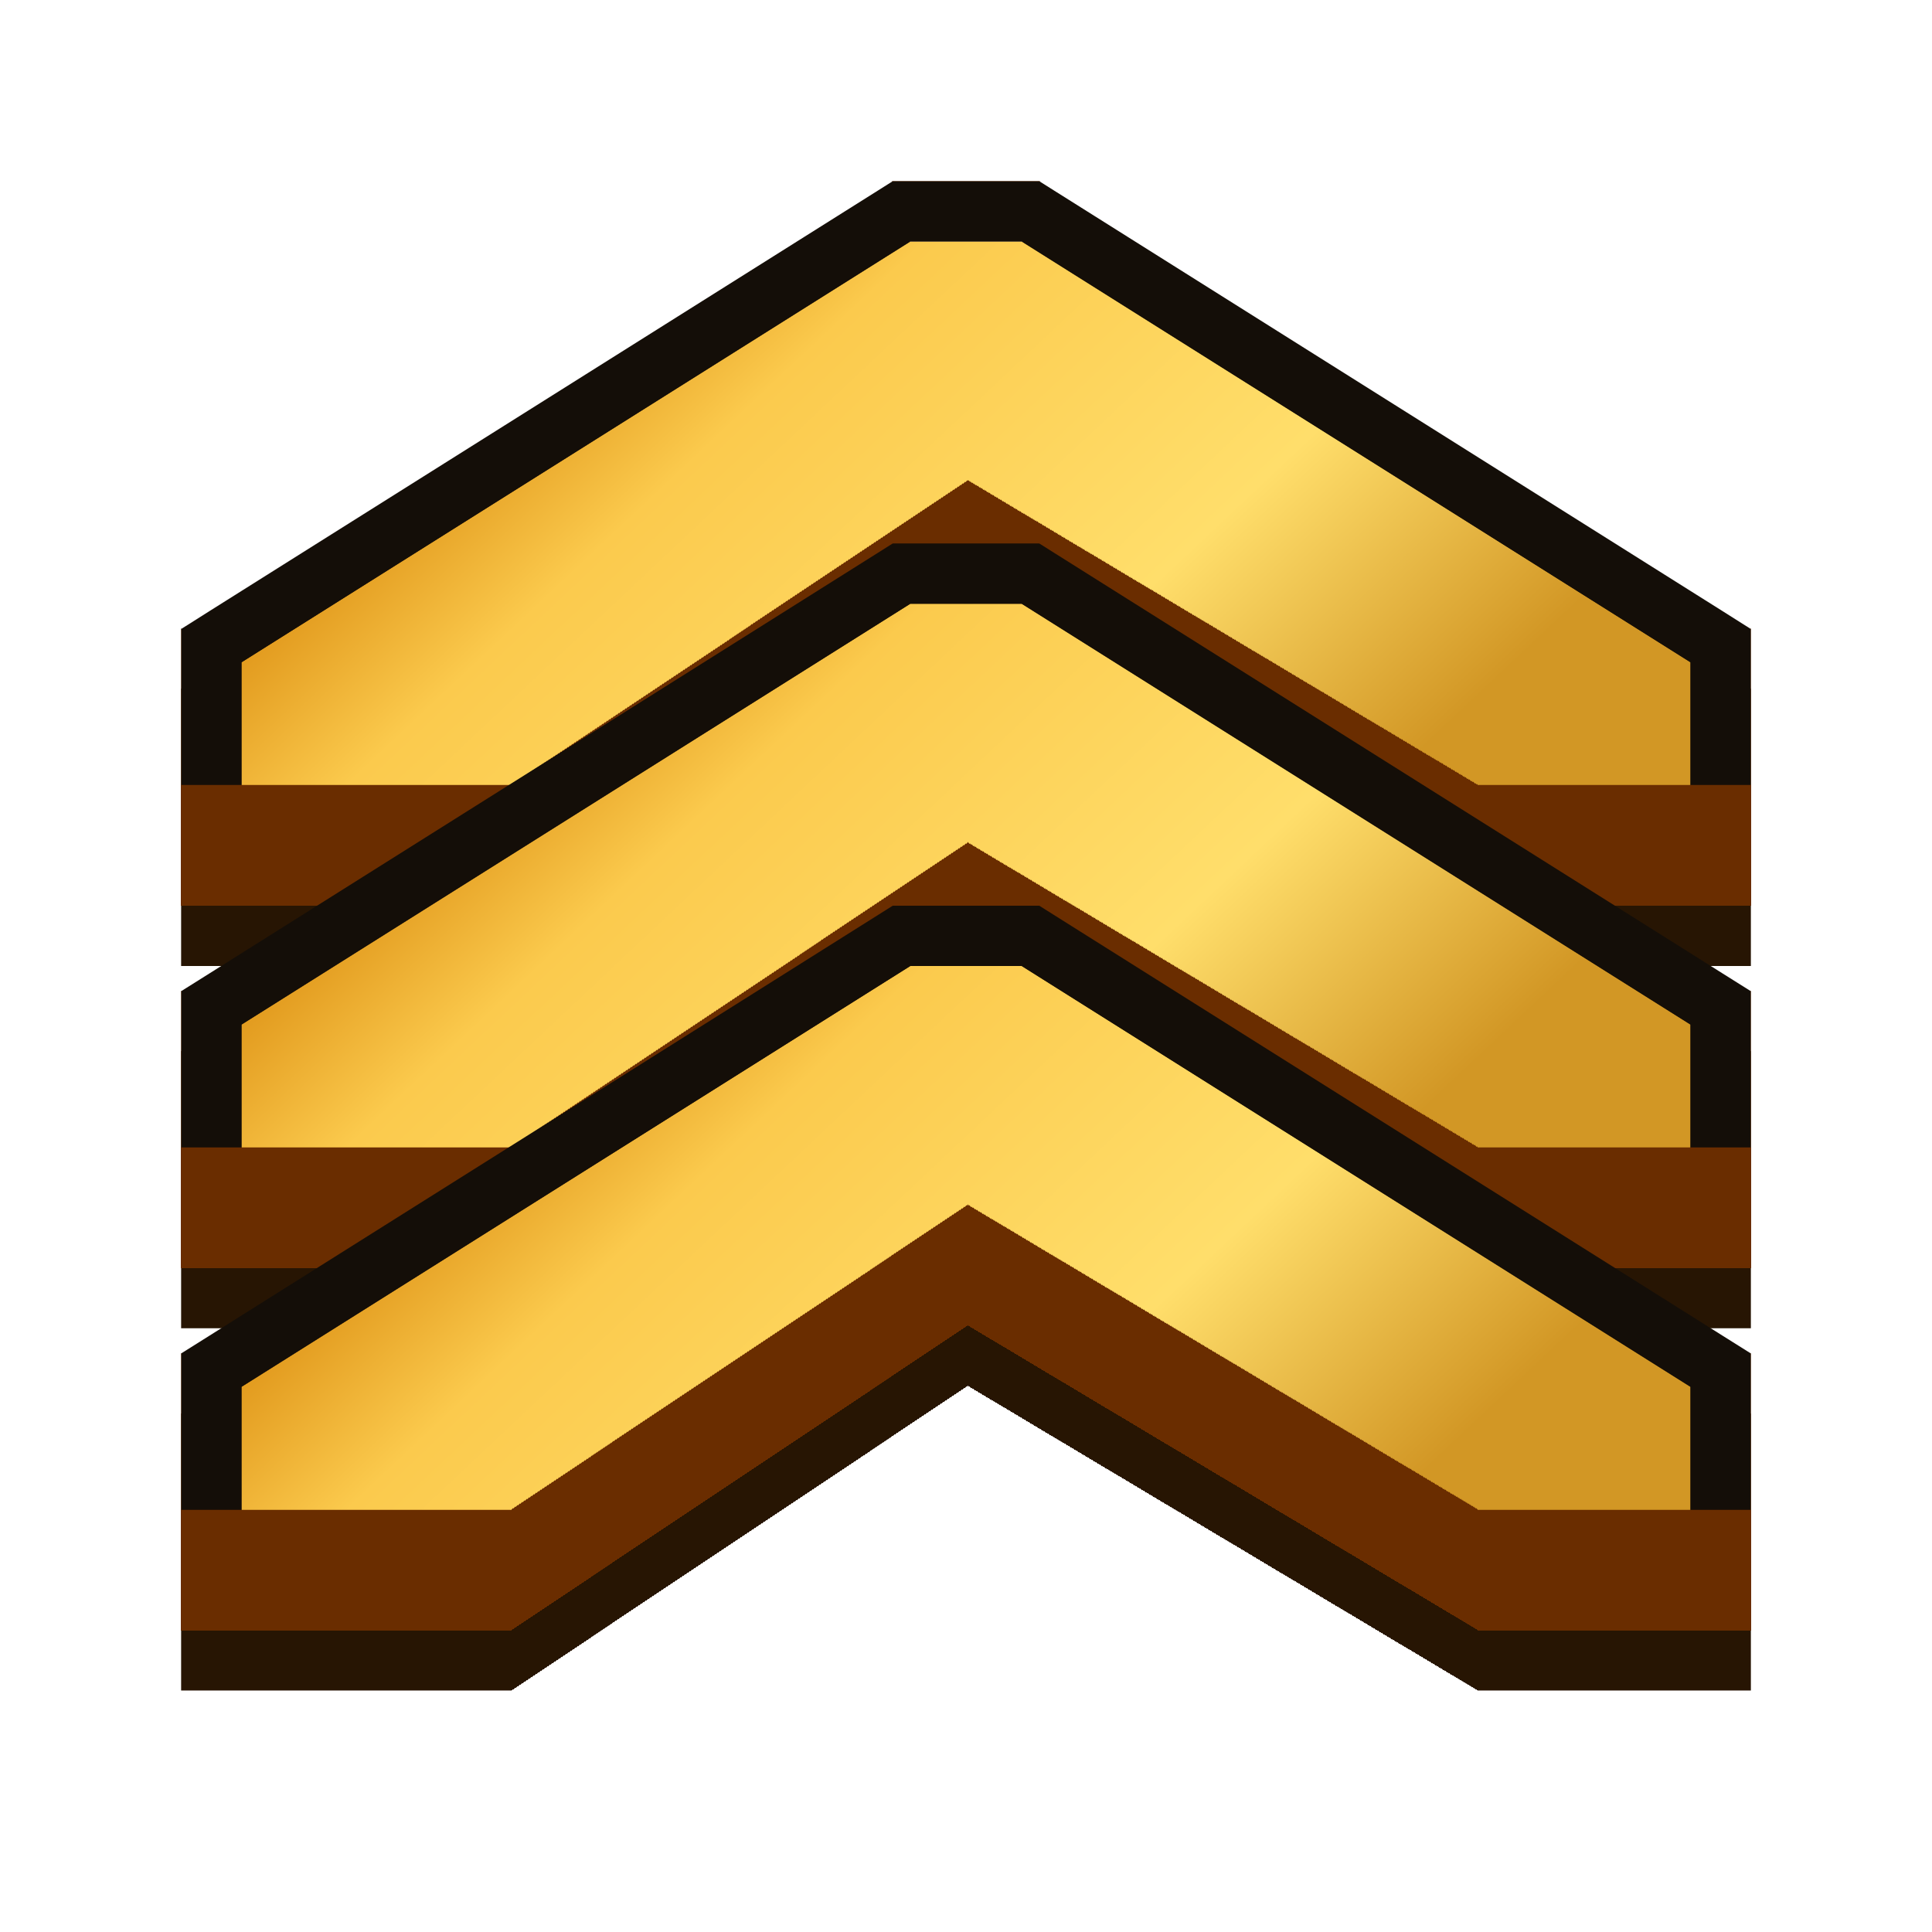
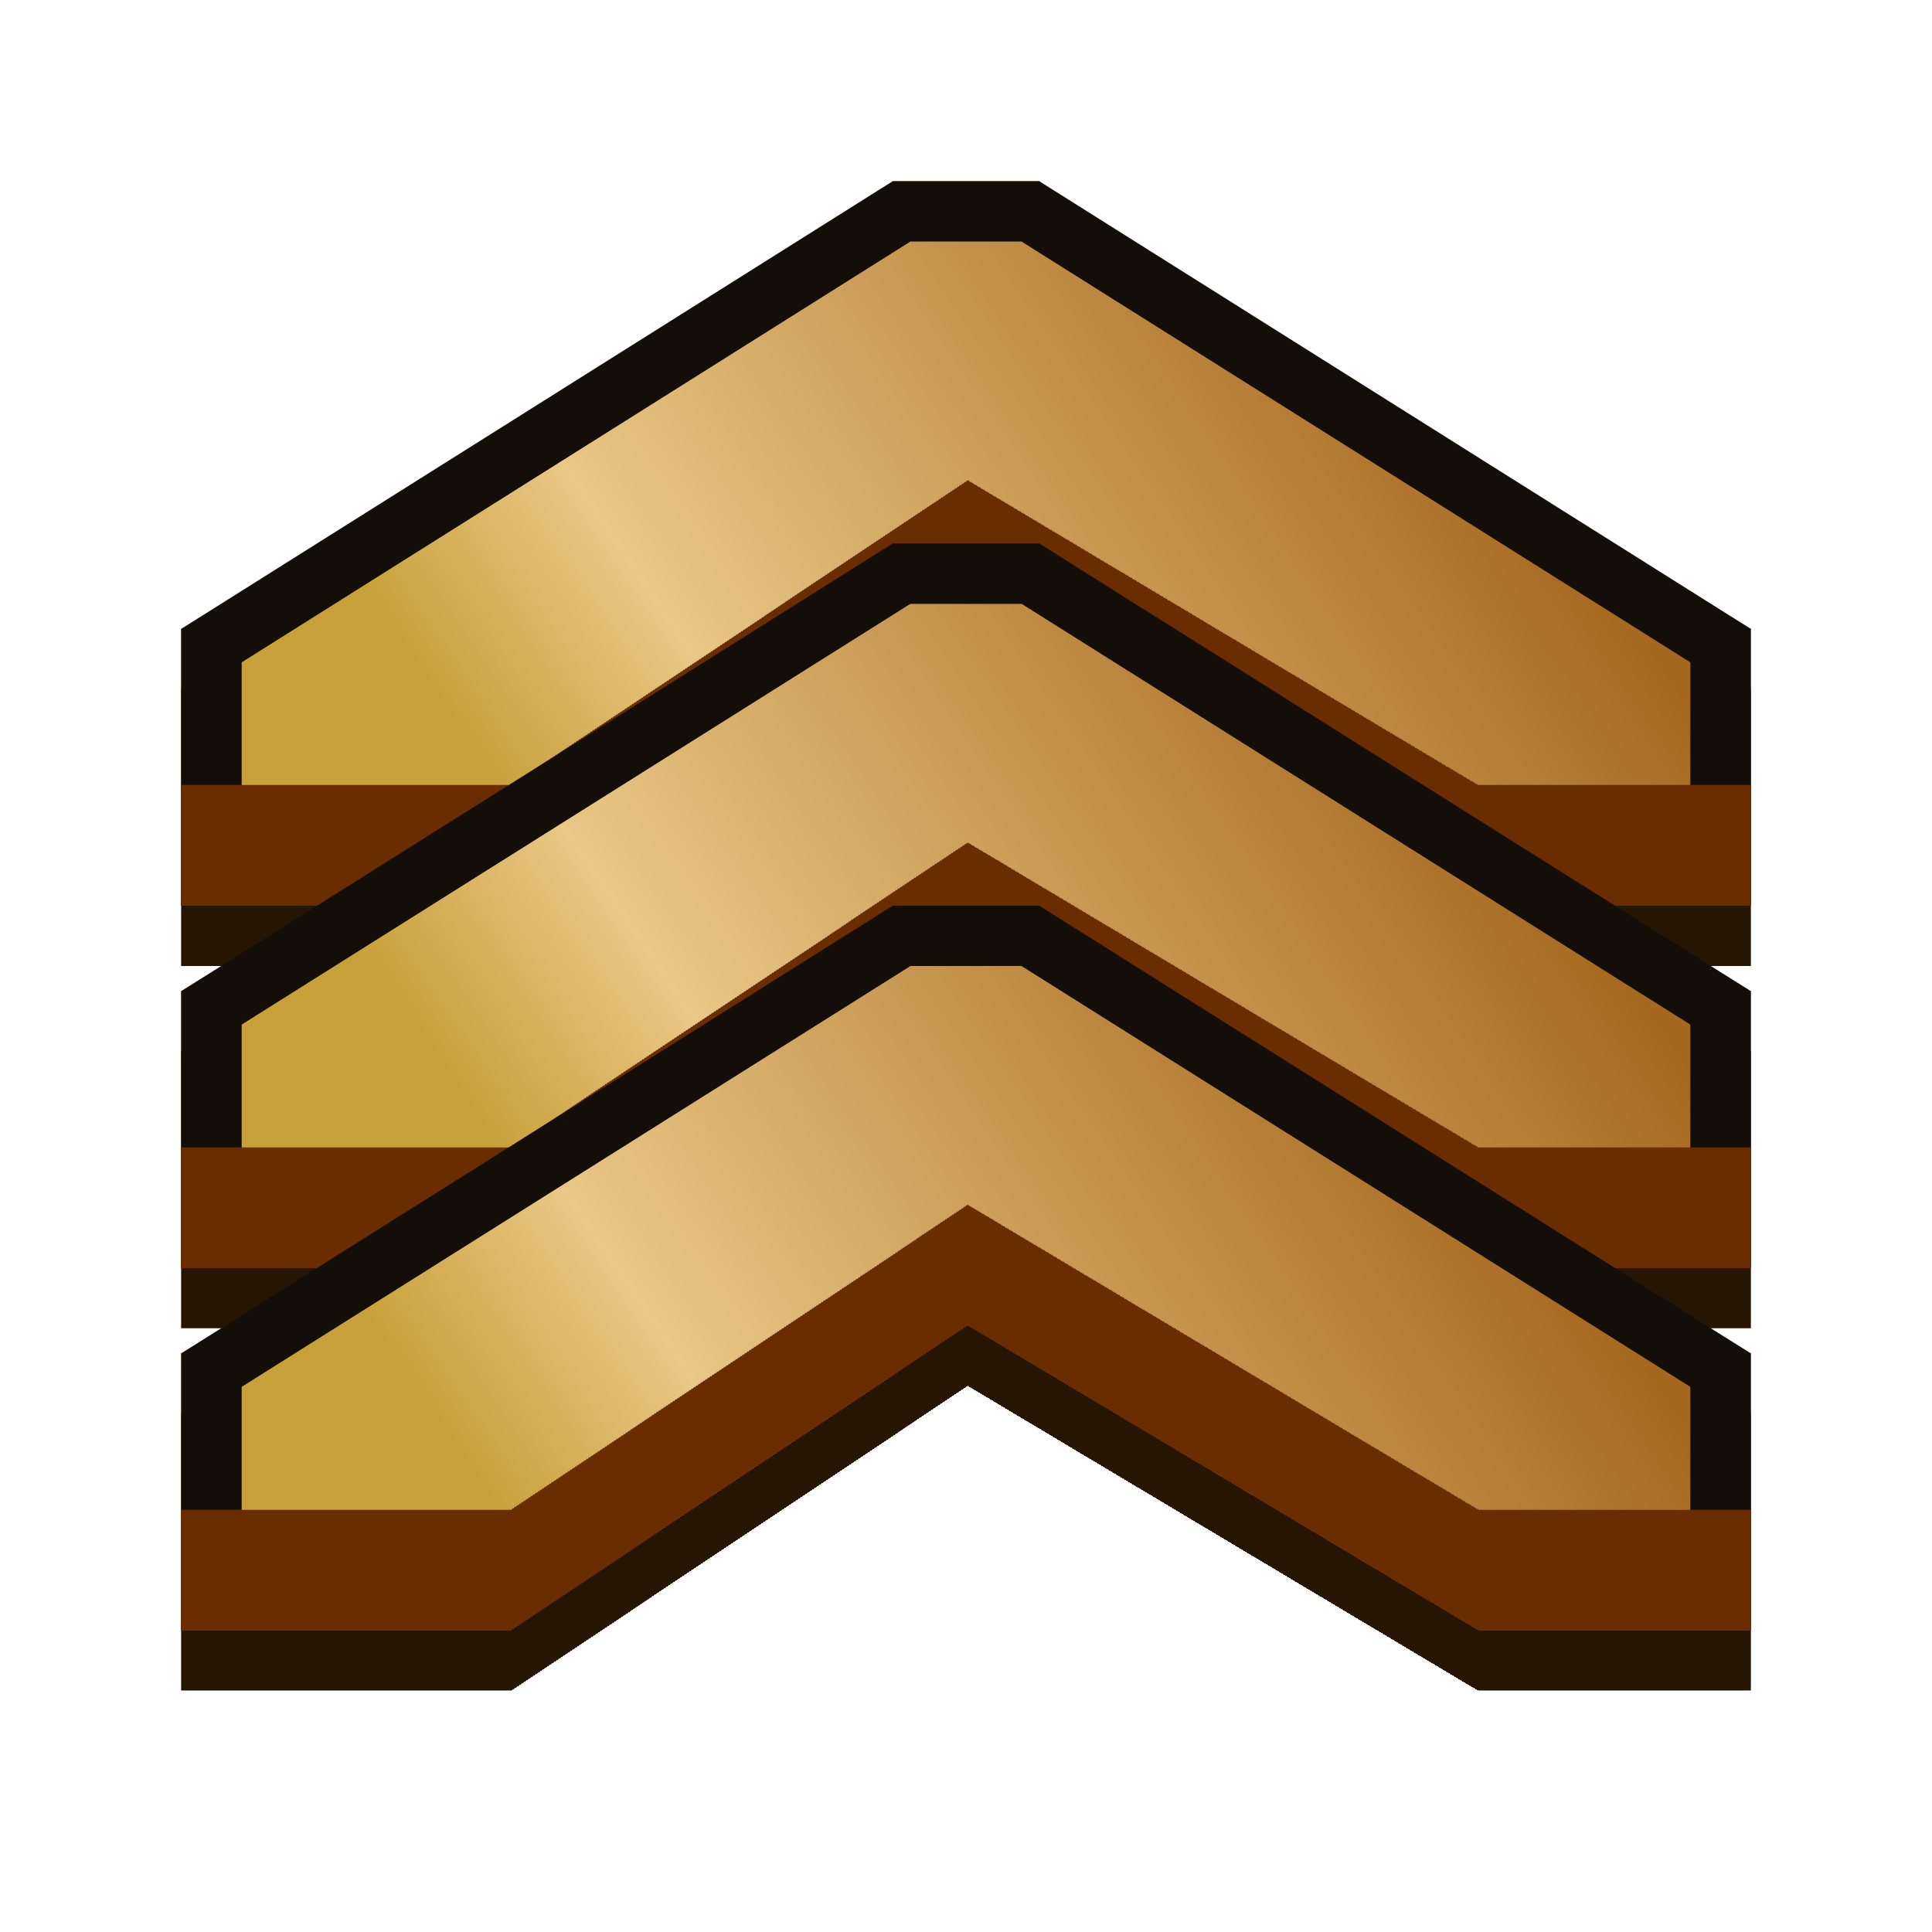
<svg xmlns="http://www.w3.org/2000/svg" width="32" height="32" viewBox="0 0 32 32" fill="none">
-   <g filter="url(#filter0_di)">
-     <path d="M16 8.762L24.769 14L28 14L28 10.97L16.923 4L15.077 4L4 10.97L4 14L8.154 14L16 8.762Z" fill="url(#paint0_linear)" />
-     <path d="M24.513 14.429L24.631 14.5L24.769 14.5L28 14.5L28.5 14.5L28.5 14L28.5 10.97L28.5 10.694L28.266 10.546L17.189 3.577L17.067 3.5L16.923 3.5L15.077 3.5L14.933 3.5L14.811 3.577L3.734 10.546L3.5 10.694L3.5 10.97L3.5 14L3.5 14.5L4 14.5L8.154 14.5L8.305 14.5L8.431 14.416L16.015 9.353L24.513 14.429Z" stroke="#140E08" />
+   <g filter="url(#filter0_di_352_991)">
+     <path d="M16 8.762L24.769 14L28 14L28 10.97L16.923 4L15.077 4L4 10.97L4 14L8.154 14L16 8.762Z" fill="url(#paint0_linear_352_991)" />
+     <path d="M17.067 3.5L17.189 3.577L28.267 10.547L28.5 10.693L28.5 14.5L24.631 14.5L24.513 14.43L16.014 9.354L8.432 14.416L8.306 14.5L3.5 14.5L3.5 10.693L3.733 10.547L14.81 3.577L14.933 3.5L17.067 3.5Z" stroke="#140E08" />
  </g>
-   <g filter="url(#filter1_di)">
-     <path d="M16 14.762L24.769 20L28 20L28 16.97L16.923 10L15.077 10L4 16.97L4 20L8.154 20L16 14.762Z" fill="url(#paint1_linear)" />
-     <path d="M24.513 20.429L24.631 20.5L24.769 20.5L28 20.5L28.5 20.5L28.5 20L28.5 16.97L28.5 16.694L28.266 16.547L17.189 9.577L17.067 9.5L16.923 9.5L15.077 9.5L14.933 9.5L14.811 9.577L3.734 16.547L3.5 16.694L3.5 16.97L3.5 20L3.5 20.5L4 20.5L8.154 20.5L8.305 20.5L8.431 20.416L16.015 15.353L24.513 20.429Z" stroke="#140E08" />
+   <g filter="url(#filter1_di_352_991)">
+     <path d="M16 14.762L24.769 20L28 20L28 16.97L16.923 10L15.077 10L4 16.97L4 20L8.154 20L16 14.762Z" fill="url(#paint1_linear_352_991)" />
+     <path d="M17.067 9.5L17.189 9.577L28.267 16.547L28.5 16.693L28.5 20.5L24.631 20.5L24.513 20.43L16.014 15.354L8.432 20.416L8.306 20.5L3.5 20.5L3.5 16.693L3.733 16.547L14.81 9.577L14.933 9.5L17.067 9.5Z" stroke="#140E08" />
  </g>
-   <g filter="url(#filter2_di)">
-     <path d="M16 20.762L24.769 26L28 26L28 22.97L16.923 16L15.077 16L4 22.97L4 26L8.154 26L16 20.762Z" fill="url(#paint2_linear)" />
-     <path d="M24.513 26.429L24.631 26.5L24.769 26.5L28 26.5L28.5 26.5L28.5 26L28.5 22.97L28.5 22.694L28.266 22.547L17.189 15.577L17.067 15.5L16.923 15.5L15.077 15.5L14.933 15.5L14.811 15.577L3.734 22.547L3.5 22.694L3.5 22.97L3.5 26L3.5 26.5L4 26.5L8.154 26.5L8.305 26.5L8.431 26.416L16.015 21.353L24.513 26.429Z" stroke="#140E08" />
+   <g filter="url(#filter2_di_352_991)">
+     <path d="M16 20.762L24.769 26L28 26L28 22.97L16.923 16L15.077 16L4 22.97L4 26L8.154 26L16 20.762Z" fill="url(#paint2_linear_352_991)" />
+     <path d="M17.067 15.5L17.189 15.577L28.267 22.547L28.5 22.693L28.5 26.5L24.631 26.5L24.513 26.43L16.014 21.354L8.432 26.416L8.306 26.5L3.5 26.5L3.5 22.693L3.733 22.547L14.81 15.577L14.933 15.5L17.067 15.5Z" stroke="#140E08" />
  </g>
  <defs>
-     <filter id="filter0_di" x="3" y="3" width="26" height="13" filterUnits="userSpaceOnUse" color-interpolation-filters="sRGB">
+     <filter id="filter0_di_352_991" x="3" y="3" width="26" height="13" filterUnits="userSpaceOnUse" color-interpolation-filters="sRGB">
      <feFlood flood-opacity="0" result="BackgroundImageFix" />
-       <feColorMatrix in="SourceAlpha" type="matrix" values="0 0 0 0 0 0 0 0 0 0 0 0 0 0 0 0 0 0 127 0" />
+       <feColorMatrix in="SourceAlpha" type="matrix" values="0 0 0 0 0 0 0 0 0 0 0 0 0 0 0 0 0 0 127 0" result="hardAlpha" />
      <feOffset dy="1" />
      <feColorMatrix type="matrix" values="0 0 0 0 0.153 0 0 0 0 0.082 0 0 0 0 0.012 0 0 0 1 0" />
-       <feBlend mode="normal" in2="BackgroundImageFix" result="effect1_dropShadow" />
-       <feBlend mode="normal" in="SourceGraphic" in2="effect1_dropShadow" result="shape" />
+       <feBlend mode="normal" in2="BackgroundImageFix" result="effect1_dropShadow_352_991" />
+       <feBlend mode="normal" in="SourceGraphic" in2="effect1_dropShadow_352_991" result="shape" />
      <feColorMatrix in="SourceAlpha" type="matrix" values="0 0 0 0 0 0 0 0 0 0 0 0 0 0 0 0 0 0 127 0" result="hardAlpha" />
      <feOffset dy="-2" />
      <feComposite in2="hardAlpha" operator="arithmetic" k2="-1" k3="1" />
      <feColorMatrix type="matrix" values="0 0 0 0 0.417 0 0 0 0 0.175 0 0 0 0 0 0 0 0 1 0" />
-       <feBlend mode="normal" in2="shape" result="effect2_innerShadow" />
+       <feBlend mode="normal" in2="shape" result="effect2_innerShadow_352_991" />
    </filter>
-     <filter id="filter1_di" x="3" y="9" width="26" height="13" filterUnits="userSpaceOnUse" color-interpolation-filters="sRGB">
+     <filter id="filter1_di_352_991" x="3" y="9" width="26" height="13" filterUnits="userSpaceOnUse" color-interpolation-filters="sRGB">
      <feFlood flood-opacity="0" result="BackgroundImageFix" />
-       <feColorMatrix in="SourceAlpha" type="matrix" values="0 0 0 0 0 0 0 0 0 0 0 0 0 0 0 0 0 0 127 0" />
+       <feColorMatrix in="SourceAlpha" type="matrix" values="0 0 0 0 0 0 0 0 0 0 0 0 0 0 0 0 0 0 127 0" result="hardAlpha" />
      <feOffset dy="1" />
      <feColorMatrix type="matrix" values="0 0 0 0 0.153 0 0 0 0 0.082 0 0 0 0 0.012 0 0 0 1 0" />
-       <feBlend mode="normal" in2="BackgroundImageFix" result="effect1_dropShadow" />
-       <feBlend mode="normal" in="SourceGraphic" in2="effect1_dropShadow" result="shape" />
+       <feBlend mode="normal" in2="BackgroundImageFix" result="effect1_dropShadow_352_991" />
+       <feBlend mode="normal" in="SourceGraphic" in2="effect1_dropShadow_352_991" result="shape" />
      <feColorMatrix in="SourceAlpha" type="matrix" values="0 0 0 0 0 0 0 0 0 0 0 0 0 0 0 0 0 0 127 0" result="hardAlpha" />
      <feOffset dy="-2" />
      <feComposite in2="hardAlpha" operator="arithmetic" k2="-1" k3="1" />
      <feColorMatrix type="matrix" values="0 0 0 0 0.417 0 0 0 0 0.175 0 0 0 0 0 0 0 0 1 0" />
-       <feBlend mode="normal" in2="shape" result="effect2_innerShadow" />
+       <feBlend mode="normal" in2="shape" result="effect2_innerShadow_352_991" />
    </filter>
-     <filter id="filter2_di" x="3" y="15" width="26" height="13" filterUnits="userSpaceOnUse" color-interpolation-filters="sRGB">
+     <filter id="filter2_di_352_991" x="3" y="15" width="26" height="13" filterUnits="userSpaceOnUse" color-interpolation-filters="sRGB">
      <feFlood flood-opacity="0" result="BackgroundImageFix" />
-       <feColorMatrix in="SourceAlpha" type="matrix" values="0 0 0 0 0 0 0 0 0 0 0 0 0 0 0 0 0 0 127 0" />
+       <feColorMatrix in="SourceAlpha" type="matrix" values="0 0 0 0 0 0 0 0 0 0 0 0 0 0 0 0 0 0 127 0" result="hardAlpha" />
      <feOffset dy="1" />
      <feColorMatrix type="matrix" values="0 0 0 0 0.153 0 0 0 0 0.082 0 0 0 0 0.012 0 0 0 1 0" />
-       <feBlend mode="normal" in2="BackgroundImageFix" result="effect1_dropShadow" />
-       <feBlend mode="normal" in="SourceGraphic" in2="effect1_dropShadow" result="shape" />
+       <feBlend mode="normal" in2="BackgroundImageFix" result="effect1_dropShadow_352_991" />
+       <feBlend mode="normal" in="SourceGraphic" in2="effect1_dropShadow_352_991" result="shape" />
      <feColorMatrix in="SourceAlpha" type="matrix" values="0 0 0 0 0 0 0 0 0 0 0 0 0 0 0 0 0 0 127 0" result="hardAlpha" />
      <feOffset dy="-2" />
      <feComposite in2="hardAlpha" operator="arithmetic" k2="-1" k3="1" />
      <feColorMatrix type="matrix" values="0 0 0 0 0.417 0 0 0 0 0.175 0 0 0 0 0 0 0 0 1 0" />
-       <feBlend mode="normal" in2="shape" result="effect2_innerShadow" />
+       <feBlend mode="normal" in2="shape" result="effect2_innerShadow_352_991" />
    </filter>
-     <linearGradient id="paint0_linear" x1="26.5" y1="16.066" x2="9.446" y2="-2.053" gradientUnits="userSpaceOnUse">
-       <stop offset="0.188" stop-color="#D29725" />
-       <stop offset="0.391" stop-color="#FFDE6B" />
-       <stop offset="0.661" stop-color="#FBCA4D" />
-       <stop offset="0.823" stop-color="#D68408" />
+     <linearGradient id="paint0_linear_352_991" x1="4" y1="12.502" x2="21.924" y2="0.326" gradientUnits="userSpaceOnUse">
+       <stop offset="0.146" stop-color="#C8A039" />
+       <stop offset="0.328" stop-color="#E9C786" />
+       <stop offset="0.938" stop-color="#A6681F" />
    </linearGradient>
-     <linearGradient id="paint1_linear" x1="26.5" y1="22.066" x2="9.446" y2="3.947" gradientUnits="userSpaceOnUse">
-       <stop offset="0.188" stop-color="#D29725" />
-       <stop offset="0.391" stop-color="#FFDE6B" />
-       <stop offset="0.661" stop-color="#FBCA4D" />
-       <stop offset="0.823" stop-color="#D68408" />
+     <linearGradient id="paint1_linear_352_991" x1="4" y1="18.502" x2="21.924" y2="6.326" gradientUnits="userSpaceOnUse">
+       <stop offset="0.146" stop-color="#C8A039" />
+       <stop offset="0.328" stop-color="#E9C786" />
+       <stop offset="0.938" stop-color="#A6681F" />
    </linearGradient>
-     <linearGradient id="paint2_linear" x1="26.5" y1="28.066" x2="9.446" y2="9.947" gradientUnits="userSpaceOnUse">
-       <stop offset="0.188" stop-color="#D29725" />
-       <stop offset="0.391" stop-color="#FFDE6B" />
-       <stop offset="0.661" stop-color="#FBCA4D" />
-       <stop offset="0.823" stop-color="#D68408" />
+     <linearGradient id="paint2_linear_352_991" x1="4" y1="24.502" x2="21.924" y2="12.326" gradientUnits="userSpaceOnUse">
+       <stop offset="0.146" stop-color="#C8A039" />
+       <stop offset="0.328" stop-color="#E9C786" />
+       <stop offset="0.938" stop-color="#A6681F" />
    </linearGradient>
  </defs>
</svg>
